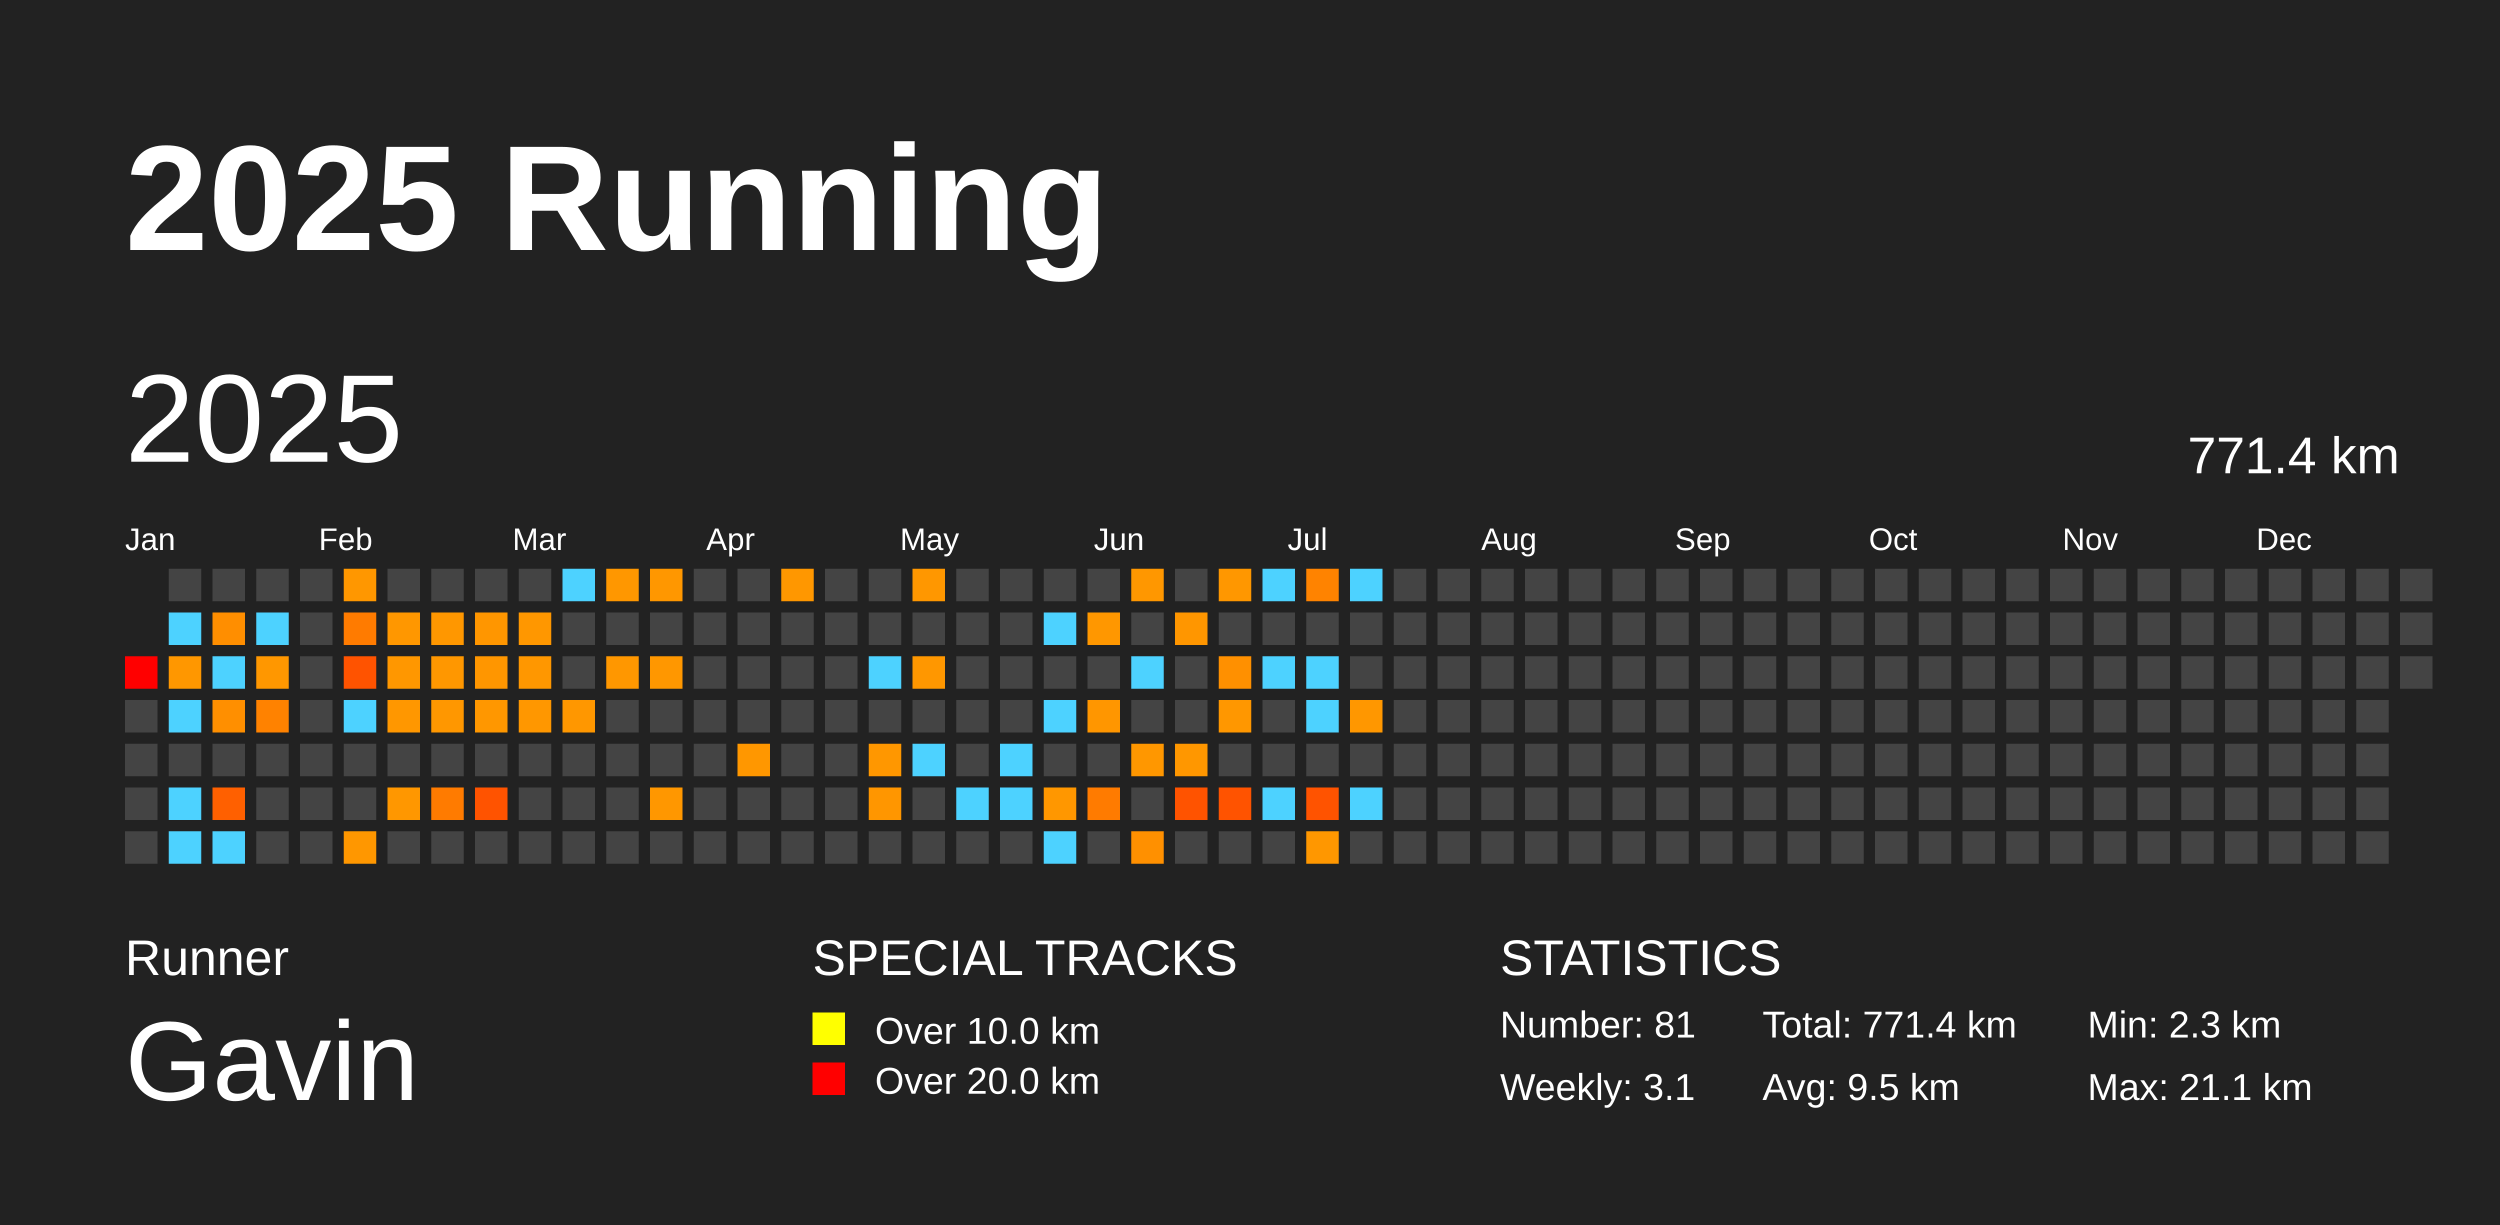
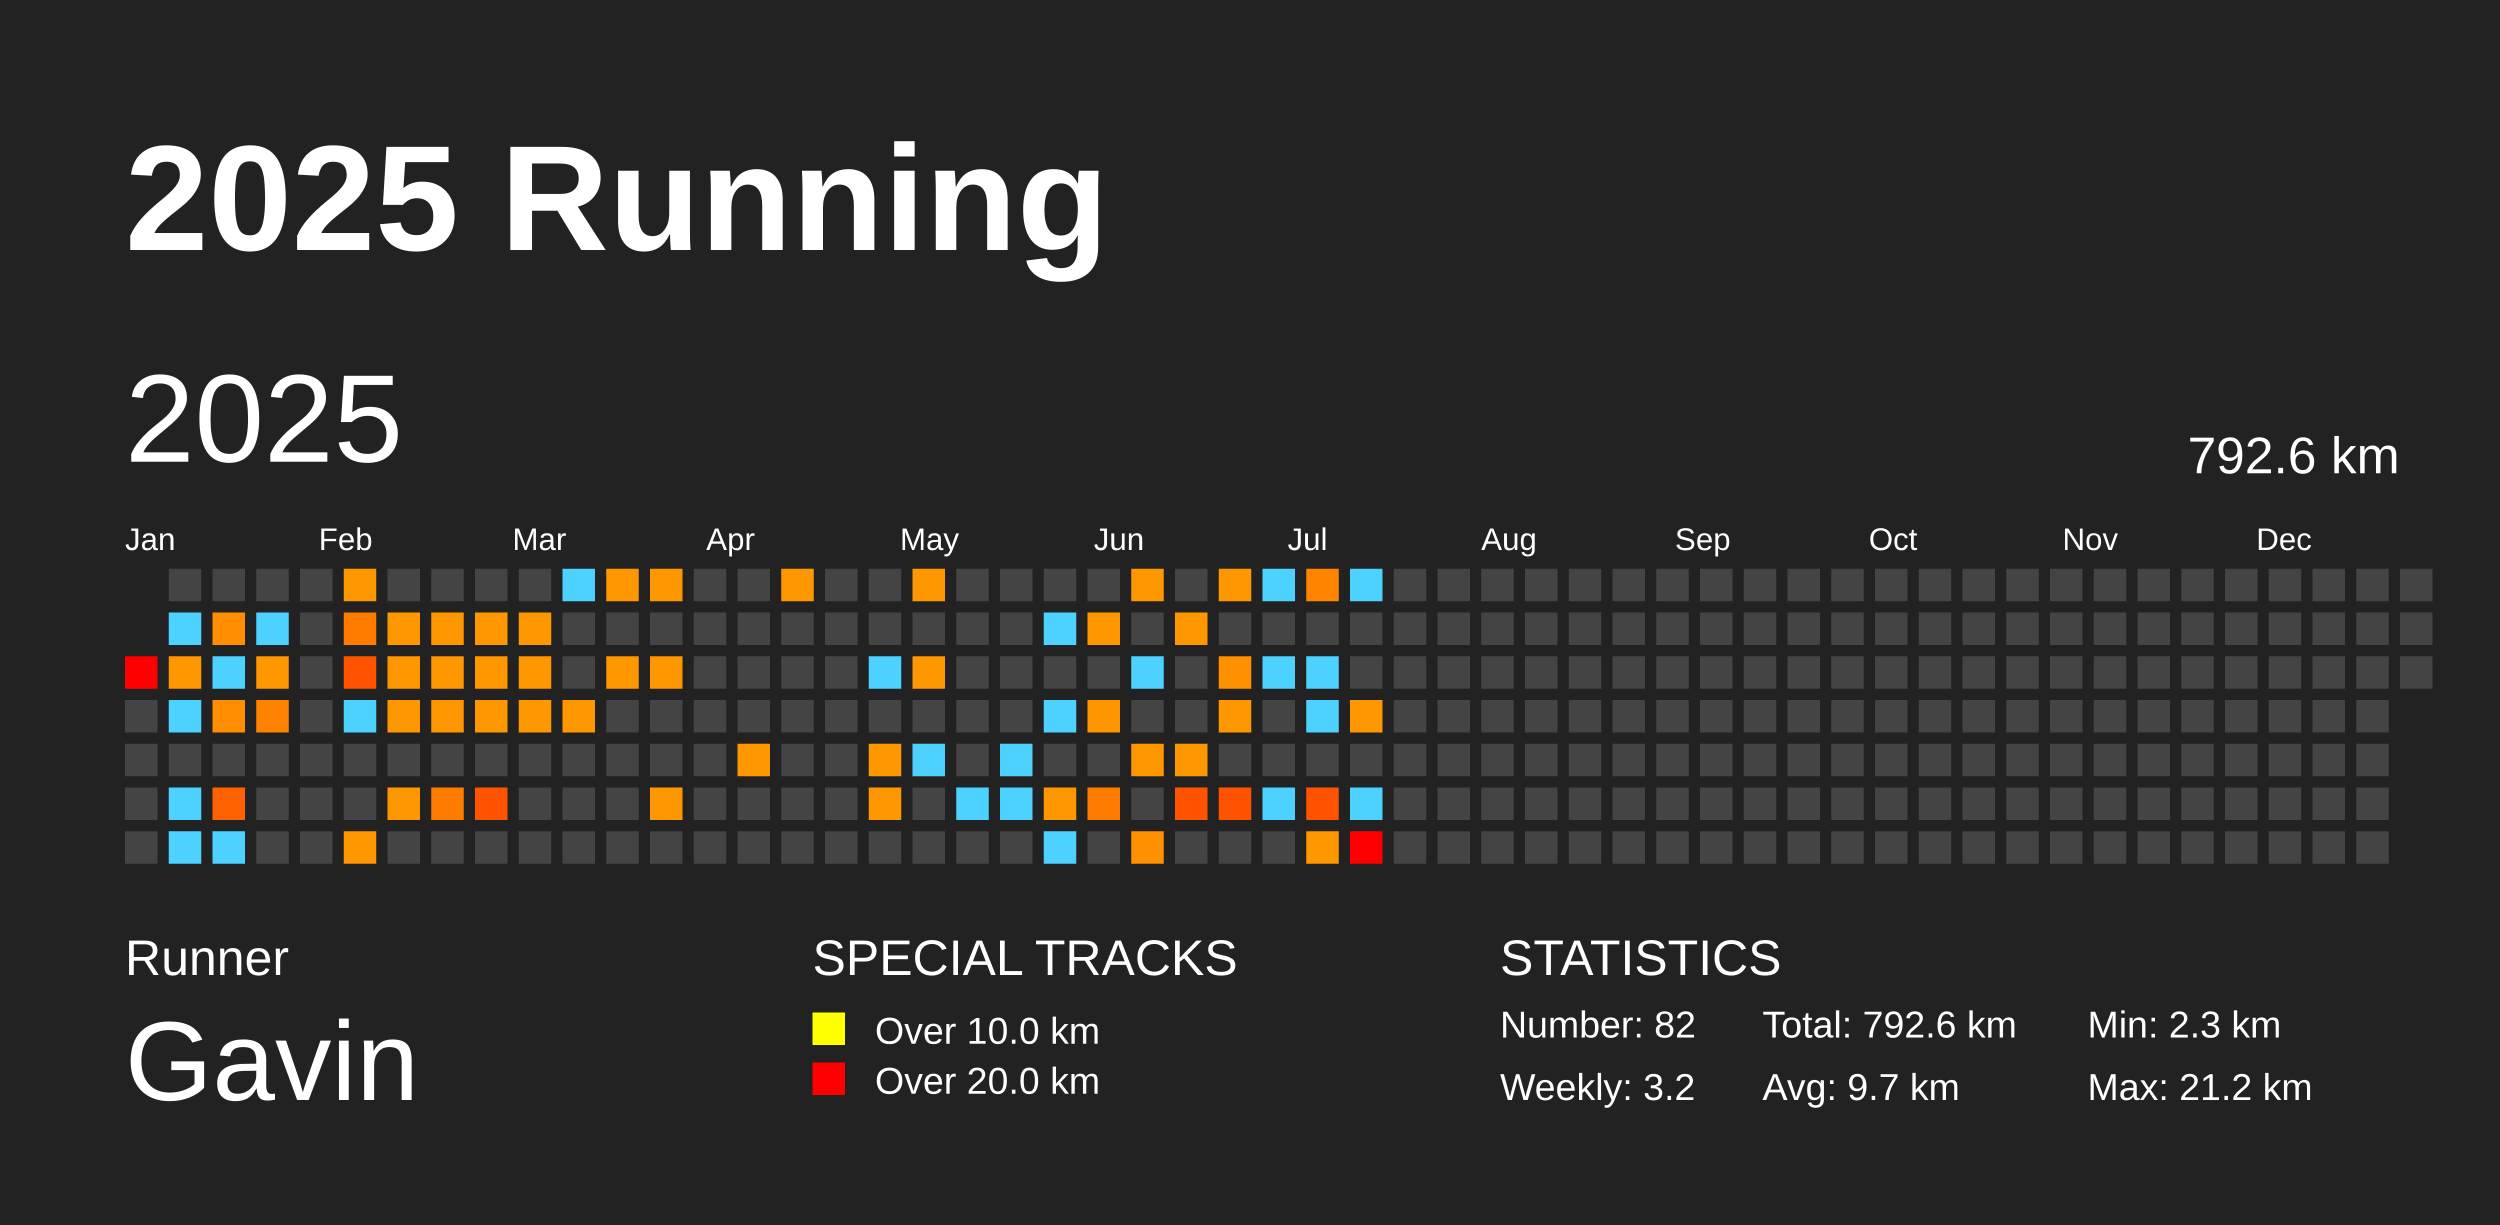
<svg xmlns="http://www.w3.org/2000/svg" baseProfile="full" height="98mm" version="1.1" viewBox="0,0,200,98" width="200mm">
  <defs />
  <rect fill="#222222" height="98" width="200" x="0" y="0" />
  <text fill="#FFFFFF" style="font-size:12px; font-family:Arial; font-weight:bold;" x="10" y="20">2025 Running</text>
  <text fill="#FFFFFF" style="font-size:4px; font-family:Arial" x="10" y="78">Runner</text>
  <text fill="#FFFFFF" style="font-size:9px; font-family:Arial" x="10" y="88">Gavin</text>
  <text fill="#FFFFFF" style="font-size:4px; font-family:Arial" x="65" y="78">SPECIAL TRACKS</text>
  <rect fill="yellow" height="2.6" width="2.6" x="65" y="81" />
  <text fill="#FFFFFF" style="font-size:3px; font-family:Arial" x="70" y="83.5">Over 10.0 km</text>
  <rect fill="red" height="2.6" width="2.6" x="65" y="85" />
  <text fill="#FFFFFF" style="font-size:3px; font-family:Arial" x="70" y="87.5">Over 20.0 km</text>
  <text fill="#FFFFFF" style="font-size:4px; font-family:Arial" x="120" y="78">STATISTICS</text>
-   <text fill="#FFFFFF" style="font-size:3px; font-family:Arial" x="120" y="83">Number: 81</text>
-   <text fill="#FFFFFF" style="font-size:3px; font-family:Arial" x="120" y="88">Weekly: 3.1</text>
-   <text fill="#FFFFFF" style="font-size:3px; font-family:Arial" x="141" y="83">Total: 771.4 km</text>
-   <text fill="#FFFFFF" style="font-size:3px; font-family:Arial" x="141" y="88">Avg: 9.5 km</text>
+   <text fill="#FFFFFF" style="font-size:3px; font-family:Arial" x="120" y="83">Number: 82</text>
+   <text fill="#FFFFFF" style="font-size:3px; font-family:Arial" x="120" y="88">Weekly: 3.2</text>
+   <text fill="#FFFFFF" style="font-size:3px; font-family:Arial" x="141" y="83">Total: 792.6 km</text>
+   <text fill="#FFFFFF" style="font-size:3px; font-family:Arial" x="141" y="88">Avg: 9.7 km</text>
  <text fill="#FFFFFF" style="font-size:3px; font-family:Arial" x="167" y="83">Min: 2.3 km</text>
-   <text fill="#FFFFFF" style="font-size:3px; font-family:Arial" x="167" y="88">Max: 21.1 km</text>
+   <text fill="#FFFFFF" style="font-size:3px; font-family:Arial" x="167" y="88">Max: 21.2 km</text>
  <text dominant-baseline="hanging" fill="#FFFFFF" style="font-size:10.0px; font-family:Arial;" x="10" y="30">2025</text>
-   <text dominant-baseline="hanging" fill="#FFFFFF" style="font-size:4.125px; font-family:Arial;" x="175" y="35">771.4 km</text>
+   <text dominant-baseline="hanging" fill="#FFFFFF" style="font-size:4.125px; font-family:Arial;" x="175" y="35">792.6 km</text>
  <text fill="#FFFFFF" style="font-size:2.5px; font-family:Arial" x="10.0" y="44">Jan</text>
  <text fill="#FFFFFF" style="font-size:2.5px; font-family:Arial" x="25.5" y="44">Feb</text>
  <text fill="#FFFFFF" style="font-size:2.5px; font-family:Arial" x="41.0" y="44">Mar</text>
  <text fill="#FFFFFF" style="font-size:2.5px; font-family:Arial" x="56.5" y="44">Apr</text>
  <text fill="#FFFFFF" style="font-size:2.5px; font-family:Arial" x="72.0" y="44">May</text>
  <text fill="#FFFFFF" style="font-size:2.5px; font-family:Arial" x="87.5" y="44">Jun</text>
  <text fill="#FFFFFF" style="font-size:2.5px; font-family:Arial" x="103.0" y="44">Jul</text>
  <text fill="#FFFFFF" style="font-size:2.5px; font-family:Arial" x="118.5" y="44">Aug</text>
  <text fill="#FFFFFF" style="font-size:2.5px; font-family:Arial" x="134.0" y="44">Sep</text>
  <text fill="#FFFFFF" style="font-size:2.5px; font-family:Arial" x="149.5" y="44">Oct</text>
  <text fill="#FFFFFF" style="font-size:2.5px; font-family:Arial" x="165.0" y="44">Nov</text>
  <text fill="#FFFFFF" style="font-size:2.5px; font-family:Arial" x="180.5" y="44">Dec</text>
  <rect fill="red" height="2.6" width="2.6" x="10.0" y="52.5" />
  <rect fill="#444444" height="2.6" width="2.6" x="10.0" y="56.0" />
  <rect fill="#444444" height="2.6" width="2.6" x="10.0" y="59.5" />
  <rect fill="#444444" height="2.6" width="2.6" x="10.0" y="63.0" />
  <rect fill="#444444" height="2.6" width="2.6" x="10.0" y="66.5" />
  <rect fill="#444444" height="2.6" width="2.6" x="13.5" y="45.5" />
  <rect fill="#4dd2ff" height="2.6" width="2.6" x="13.5" y="49.0" />
  <rect fill="#ff9700" height="2.6" width="2.6" x="13.5" y="52.5" />
  <rect fill="#4dd2ff" height="2.6" width="2.6" x="13.5" y="56.0" />
  <rect fill="#444444" height="2.6" width="2.6" x="13.5" y="59.5" />
  <rect fill="#4dd2ff" height="2.6" width="2.6" x="13.5" y="63.0" />
  <rect fill="#4dd2ff" height="2.6" width="2.6" x="13.5" y="66.5" />
  <rect fill="#444444" height="2.6" width="2.6" x="17.0" y="45.5" />
-   <rect fill="#ff8e00" height="2.6" width="2.6" x="17.0" y="49.0" />
+   <rect fill="#ff8f00" height="2.6" width="2.6" x="17.0" y="49.0" />
  <rect fill="#4dd2ff" height="2.6" width="2.6" x="17.0" y="52.5" />
  <rect fill="#ff8f00" height="2.6" width="2.6" x="17.0" y="56.0" />
  <rect fill="#444444" height="2.6" width="2.6" x="17.0" y="59.5" />
-   <rect fill="#ff6000" height="2.6" width="2.6" x="17.0" y="63.0" />
+   <rect fill="#ff6100" height="2.6" width="2.6" x="17.0" y="63.0" />
  <rect fill="#4dd2ff" height="2.6" width="2.6" x="17.0" y="66.5" />
  <rect fill="#444444" height="2.6" width="2.6" x="20.5" y="45.5" />
  <rect fill="#4dd2ff" height="2.6" width="2.6" x="20.5" y="49.0" />
  <rect fill="#ff9700" height="2.6" width="2.6" x="20.5" y="52.5" />
-   <rect fill="#ff8200" height="2.6" width="2.6" x="20.5" y="56.0" />
+   <rect fill="#ff8300" height="2.6" width="2.6" x="20.5" y="56.0" />
  <rect fill="#444444" height="2.6" width="2.6" x="20.5" y="59.5" />
  <rect fill="#444444" height="2.6" width="2.6" x="20.5" y="63.0" />
  <rect fill="#444444" height="2.6" width="2.6" x="20.5" y="66.5" />
  <rect fill="#444444" height="2.6" width="2.6" x="24.0" y="45.5" />
  <rect fill="#444444" height="2.6" width="2.6" x="24.0" y="49.0" />
  <rect fill="#444444" height="2.6" width="2.6" x="24.0" y="52.5" />
  <rect fill="#444444" height="2.6" width="2.6" x="24.0" y="56.0" />
  <rect fill="#444444" height="2.6" width="2.6" x="24.0" y="59.5" />
  <rect fill="#444444" height="2.6" width="2.6" x="24.0" y="63.0" />
  <rect fill="#444444" height="2.6" width="2.6" x="24.0" y="66.5" />
  <rect fill="#ff9700" height="2.6" width="2.6" x="27.5" y="45.5" />
-   <rect fill="#ff7b00" height="2.6" width="2.6" x="27.5" y="49.0" />
+   <rect fill="#ff7c00" height="2.6" width="2.6" x="27.5" y="49.0" />
  <rect fill="#ff5300" height="2.6" width="2.6" x="27.5" y="52.5" />
  <rect fill="#4dd2ff" height="2.6" width="2.6" x="27.5" y="56.0" />
  <rect fill="#444444" height="2.6" width="2.6" x="27.5" y="59.5" />
  <rect fill="#444444" height="2.6" width="2.6" x="27.5" y="63.0" />
  <rect fill="#ff9700" height="2.6" width="2.6" x="27.5" y="66.5" />
  <rect fill="#444444" height="2.6" width="2.6" x="31.0" y="45.5" />
  <rect fill="#ff9700" height="2.6" width="2.6" x="31.0" y="49.0" />
  <rect fill="#ff9700" height="2.6" width="2.6" x="31.0" y="52.5" />
  <rect fill="#ff9700" height="2.6" width="2.6" x="31.0" y="56.0" />
  <rect fill="#444444" height="2.6" width="2.6" x="31.0" y="59.5" />
  <rect fill="#ff9700" height="2.6" width="2.6" x="31.0" y="63.0" />
  <rect fill="#444444" height="2.6" width="2.6" x="31.0" y="66.5" />
  <rect fill="#444444" height="2.6" width="2.6" x="34.5" y="45.5" />
  <rect fill="#ff9700" height="2.6" width="2.6" x="34.5" y="49.0" />
  <rect fill="#ff9700" height="2.6" width="2.6" x="34.5" y="52.5" />
  <rect fill="#ff9700" height="2.6" width="2.6" x="34.5" y="56.0" />
  <rect fill="#444444" height="2.6" width="2.6" x="34.5" y="59.5" />
-   <rect fill="#ff7b00" height="2.6" width="2.6" x="34.5" y="63.0" />
+   <rect fill="#ff7c00" height="2.6" width="2.6" x="34.5" y="63.0" />
  <rect fill="#444444" height="2.6" width="2.6" x="34.5" y="66.5" />
  <rect fill="#444444" height="2.6" width="2.6" x="38.0" y="45.5" />
-   <rect fill="#ff9600" height="2.6" width="2.6" x="38.0" y="49.0" />
-   <rect fill="#ff9600" height="2.6" width="2.6" x="38.0" y="52.5" />
+   <rect fill="#ff9700" height="2.6" width="2.6" x="38.0" y="49.0" />
+   <rect fill="#ff9700" height="2.6" width="2.6" x="38.0" y="52.5" />
  <rect fill="#ff9700" height="2.6" width="2.6" x="38.0" y="56.0" />
  <rect fill="#444444" height="2.6" width="2.6" x="38.0" y="59.5" />
  <rect fill="#ff5300" height="2.6" width="2.6" x="38.0" y="63.0" />
  <rect fill="#444444" height="2.6" width="2.6" x="38.0" y="66.5" />
  <rect fill="#444444" height="2.6" width="2.6" x="41.5" y="45.5" />
  <rect fill="#ff9700" height="2.6" width="2.6" x="41.5" y="49.0" />
  <rect fill="#ff9700" height="2.6" width="2.6" x="41.5" y="52.5" />
  <rect fill="#ff9700" height="2.6" width="2.6" x="41.5" y="56.0" />
  <rect fill="#444444" height="2.6" width="2.6" x="41.5" y="59.5" />
  <rect fill="#444444" height="2.6" width="2.6" x="41.5" y="63.0" />
  <rect fill="#444444" height="2.6" width="2.6" x="41.5" y="66.5" />
  <rect fill="#4dd2ff" height="2.6" width="2.6" x="45.0" y="45.5" />
  <rect fill="#444444" height="2.6" width="2.6" x="45.0" y="49.0" />
  <rect fill="#444444" height="2.6" width="2.6" x="45.0" y="52.5" />
  <rect fill="#ff9700" height="2.6" width="2.6" x="45.0" y="56.0" />
  <rect fill="#444444" height="2.6" width="2.6" x="45.0" y="59.5" />
  <rect fill="#444444" height="2.6" width="2.6" x="45.0" y="63.0" />
  <rect fill="#444444" height="2.6" width="2.6" x="45.0" y="66.5" />
  <rect fill="#ff9700" height="2.6" width="2.6" x="48.5" y="45.5" />
  <rect fill="#444444" height="2.6" width="2.6" x="48.5" y="49.0" />
  <rect fill="#ff9700" height="2.6" width="2.6" x="48.5" y="52.5" />
  <rect fill="#444444" height="2.6" width="2.6" x="48.5" y="56.0" />
  <rect fill="#444444" height="2.6" width="2.6" x="48.5" y="59.5" />
  <rect fill="#444444" height="2.6" width="2.6" x="48.5" y="63.0" />
  <rect fill="#444444" height="2.6" width="2.6" x="48.5" y="66.5" />
  <rect fill="#ff9700" height="2.6" width="2.6" x="52.0" y="45.5" />
  <rect fill="#444444" height="2.6" width="2.6" x="52.0" y="49.0" />
  <rect fill="#ff9700" height="2.6" width="2.6" x="52.0" y="52.5" />
  <rect fill="#444444" height="2.6" width="2.6" x="52.0" y="56.0" />
  <rect fill="#444444" height="2.6" width="2.6" x="52.0" y="59.5" />
  <rect fill="#ff9700" height="2.6" width="2.6" x="52.0" y="63.0" />
  <rect fill="#444444" height="2.6" width="2.6" x="52.0" y="66.5" />
  <rect fill="#444444" height="2.6" width="2.6" x="55.5" y="45.5" />
  <rect fill="#444444" height="2.6" width="2.6" x="55.5" y="49.0" />
  <rect fill="#444444" height="2.6" width="2.6" x="55.5" y="52.5" />
  <rect fill="#444444" height="2.6" width="2.6" x="55.5" y="56.0" />
  <rect fill="#444444" height="2.6" width="2.6" x="55.5" y="59.5" />
  <rect fill="#444444" height="2.6" width="2.6" x="55.5" y="63.0" />
  <rect fill="#444444" height="2.6" width="2.6" x="55.5" y="66.5" />
  <rect fill="#444444" height="2.6" width="2.6" x="59.0" y="45.5" />
  <rect fill="#444444" height="2.6" width="2.6" x="59.0" y="49.0" />
  <rect fill="#444444" height="2.6" width="2.6" x="59.0" y="52.5" />
  <rect fill="#444444" height="2.6" width="2.6" x="59.0" y="56.0" />
  <rect fill="#ff9700" height="2.6" width="2.6" x="59.0" y="59.5" />
  <rect fill="#444444" height="2.6" width="2.6" x="59.0" y="63.0" />
  <rect fill="#444444" height="2.6" width="2.6" x="59.0" y="66.5" />
  <rect fill="#ff9700" height="2.6" width="2.6" x="62.5" y="45.5" />
  <rect fill="#444444" height="2.6" width="2.6" x="62.5" y="49.0" />
  <rect fill="#444444" height="2.6" width="2.6" x="62.5" y="52.5" />
  <rect fill="#444444" height="2.6" width="2.6" x="62.5" y="56.0" />
  <rect fill="#444444" height="2.6" width="2.6" x="62.5" y="59.5" />
  <rect fill="#444444" height="2.6" width="2.6" x="62.5" y="63.0" />
  <rect fill="#444444" height="2.6" width="2.6" x="62.5" y="66.5" />
  <rect fill="#444444" height="2.6" width="2.6" x="66.0" y="45.5" />
  <rect fill="#444444" height="2.6" width="2.6" x="66.0" y="49.0" />
  <rect fill="#444444" height="2.6" width="2.6" x="66.0" y="52.5" />
  <rect fill="#444444" height="2.6" width="2.6" x="66.0" y="56.0" />
  <rect fill="#444444" height="2.6" width="2.6" x="66.0" y="59.5" />
  <rect fill="#444444" height="2.6" width="2.6" x="66.0" y="63.0" />
  <rect fill="#444444" height="2.6" width="2.6" x="66.0" y="66.5" />
  <rect fill="#444444" height="2.6" width="2.6" x="69.5" y="45.5" />
  <rect fill="#444444" height="2.6" width="2.6" x="69.5" y="49.0" />
  <rect fill="#4dd2ff" height="2.6" width="2.6" x="69.5" y="52.5" />
  <rect fill="#444444" height="2.6" width="2.6" x="69.5" y="56.0" />
  <rect fill="#ff9700" height="2.6" width="2.6" x="69.5" y="59.5" />
-   <rect fill="#ff9600" height="2.6" width="2.6" x="69.5" y="63.0" />
+   <rect fill="#ff9700" height="2.6" width="2.6" x="69.5" y="63.0" />
  <rect fill="#444444" height="2.6" width="2.6" x="69.5" y="66.5" />
  <rect fill="#ff9700" height="2.6" width="2.6" x="73.0" y="45.5" />
  <rect fill="#444444" height="2.6" width="2.6" x="73.0" y="49.0" />
  <rect fill="#ff9700" height="2.6" width="2.6" x="73.0" y="52.5" />
  <rect fill="#444444" height="2.6" width="2.6" x="73.0" y="56.0" />
  <rect fill="#4dd2ff" height="2.6" width="2.6" x="73.0" y="59.5" />
  <rect fill="#444444" height="2.6" width="2.6" x="73.0" y="63.0" />
  <rect fill="#444444" height="2.6" width="2.6" x="73.0" y="66.5" />
  <rect fill="#444444" height="2.6" width="2.6" x="76.5" y="45.5" />
  <rect fill="#444444" height="2.6" width="2.6" x="76.5" y="49.0" />
  <rect fill="#444444" height="2.6" width="2.6" x="76.5" y="52.5" />
  <rect fill="#444444" height="2.6" width="2.6" x="76.5" y="56.0" />
  <rect fill="#444444" height="2.6" width="2.6" x="76.5" y="59.5" />
  <rect fill="#4dd2ff" height="2.6" width="2.6" x="76.5" y="63.0" />
  <rect fill="#444444" height="2.6" width="2.6" x="76.5" y="66.5" />
  <rect fill="#444444" height="2.6" width="2.6" x="80.0" y="45.5" />
  <rect fill="#444444" height="2.6" width="2.6" x="80.0" y="49.0" />
  <rect fill="#444444" height="2.6" width="2.6" x="80.0" y="52.5" />
  <rect fill="#444444" height="2.6" width="2.6" x="80.0" y="56.0" />
  <rect fill="#4dd2ff" height="2.6" width="2.6" x="80.0" y="59.5" />
  <rect fill="#4dd2ff" height="2.6" width="2.6" x="80.0" y="63.0" />
  <rect fill="#444444" height="2.6" width="2.6" x="80.0" y="66.5" />
  <rect fill="#444444" height="2.6" width="2.6" x="83.5" y="45.5" />
  <rect fill="#4dd2ff" height="2.6" width="2.6" x="83.5" y="49.0" />
  <rect fill="#444444" height="2.6" width="2.6" x="83.5" y="52.5" />
  <rect fill="#4dd2ff" height="2.6" width="2.6" x="83.5" y="56.0" />
  <rect fill="#444444" height="2.6" width="2.6" x="83.5" y="59.5" />
  <rect fill="#ff9700" height="2.6" width="2.6" x="83.5" y="63.0" />
  <rect fill="#4dd2ff" height="2.6" width="2.6" x="83.5" y="66.5" />
  <rect fill="#444444" height="2.6" width="2.6" x="87.0" y="45.5" />
  <rect fill="#ff9700" height="2.6" width="2.6" x="87.0" y="49.0" />
  <rect fill="#444444" height="2.6" width="2.6" x="87.0" y="52.5" />
  <rect fill="#ff9600" height="2.6" width="2.6" x="87.0" y="56.0" />
  <rect fill="#444444" height="2.6" width="2.6" x="87.0" y="59.5" />
-   <rect fill="#ff7b00" height="2.6" width="2.6" x="87.0" y="63.0" />
+   <rect fill="#ff7c00" height="2.6" width="2.6" x="87.0" y="63.0" />
  <rect fill="#444444" height="2.6" width="2.6" x="87.0" y="66.5" />
  <rect fill="#ff9700" height="2.6" width="2.6" x="90.5" y="45.5" />
  <rect fill="#444444" height="2.6" width="2.6" x="90.5" y="49.0" />
  <rect fill="#4dd2ff" height="2.6" width="2.6" x="90.5" y="52.5" />
  <rect fill="#444444" height="2.6" width="2.6" x="90.5" y="56.0" />
  <rect fill="#ff9700" height="2.6" width="2.6" x="90.5" y="59.5" />
  <rect fill="#444444" height="2.6" width="2.6" x="90.5" y="63.0" />
  <rect fill="#ff9000" height="2.6" width="2.6" x="90.5" y="66.5" />
  <rect fill="#444444" height="2.6" width="2.6" x="94.0" y="45.5" />
-   <rect fill="#ff9600" height="2.6" width="2.6" x="94.0" y="49.0" />
+   <rect fill="#ff9700" height="2.6" width="2.6" x="94.0" y="49.0" />
  <rect fill="#444444" height="2.6" width="2.6" x="94.0" y="52.5" />
  <rect fill="#444444" height="2.6" width="2.6" x="94.0" y="56.0" />
  <rect fill="#ff9700" height="2.6" width="2.6" x="94.0" y="59.5" />
  <rect fill="#ff5300" height="2.6" width="2.6" x="94.0" y="63.0" />
  <rect fill="#444444" height="2.6" width="2.6" x="94.0" y="66.5" />
  <rect fill="#ff9700" height="2.6" width="2.6" x="97.5" y="45.5" />
  <rect fill="#444444" height="2.6" width="2.6" x="97.5" y="49.0" />
  <rect fill="#ff9000" height="2.6" width="2.6" x="97.5" y="52.5" />
  <rect fill="#ff9700" height="2.6" width="2.6" x="97.5" y="56.0" />
  <rect fill="#444444" height="2.6" width="2.6" x="97.5" y="59.5" />
  <rect fill="#ff5300" height="2.6" width="2.6" x="97.5" y="63.0" />
  <rect fill="#444444" height="2.6" width="2.6" x="97.5" y="66.5" />
  <rect fill="#4dd2ff" height="2.6" width="2.6" x="101.0" y="45.5" />
  <rect fill="#444444" height="2.6" width="2.6" x="101.0" y="49.0" />
  <rect fill="#4dd2ff" height="2.6" width="2.6" x="101.0" y="52.5" />
  <rect fill="#444444" height="2.6" width="2.6" x="101.0" y="56.0" />
  <rect fill="#444444" height="2.6" width="2.6" x="101.0" y="59.5" />
  <rect fill="#4dd2ff" height="2.6" width="2.6" x="101.0" y="63.0" />
  <rect fill="#444444" height="2.6" width="2.6" x="101.0" y="66.5" />
-   <rect fill="#ff8300" height="2.6" width="2.6" x="104.5" y="45.5" />
+   <rect fill="#ff8400" height="2.6" width="2.6" x="104.5" y="45.5" />
  <rect fill="#444444" height="2.6" width="2.6" x="104.5" y="49.0" />
  <rect fill="#4dd2ff" height="2.6" width="2.6" x="104.5" y="52.5" />
  <rect fill="#4dd2ff" height="2.6" width="2.6" x="104.5" y="56.0" />
  <rect fill="#444444" height="2.6" width="2.6" x="104.5" y="59.5" />
  <rect fill="#ff5300" height="2.6" width="2.6" x="104.5" y="63.0" />
  <rect fill="#ff9700" height="2.6" width="2.6" x="104.5" y="66.5" />
  <rect fill="#4dd2ff" height="2.6" width="2.6" x="108.0" y="45.5" />
  <rect fill="#444444" height="2.6" width="2.6" x="108.0" y="49.0" />
  <rect fill="#444444" height="2.6" width="2.6" x="108.0" y="52.5" />
  <rect fill="#ff9700" height="2.6" width="2.6" x="108.0" y="56.0" />
  <rect fill="#444444" height="2.6" width="2.6" x="108.0" y="59.5" />
  <rect fill="#4dd2ff" height="2.6" width="2.6" x="108.0" y="63.0" />
-   <rect fill="#444444" height="2.6" width="2.6" x="108.0" y="66.5" />
+   <rect fill="red" height="2.6" width="2.6" x="108.0" y="66.5" />
  <rect fill="#444444" height="2.6" width="2.6" x="111.5" y="45.5" />
  <rect fill="#444444" height="2.6" width="2.6" x="111.5" y="49.0" />
  <rect fill="#444444" height="2.6" width="2.6" x="111.5" y="52.5" />
  <rect fill="#444444" height="2.6" width="2.6" x="111.5" y="56.0" />
  <rect fill="#444444" height="2.6" width="2.6" x="111.5" y="59.5" />
  <rect fill="#444444" height="2.6" width="2.6" x="111.5" y="63.0" />
  <rect fill="#444444" height="2.6" width="2.6" x="111.5" y="66.5" />
  <rect fill="#444444" height="2.6" width="2.6" x="115.0" y="45.5" />
  <rect fill="#444444" height="2.6" width="2.6" x="115.0" y="49.0" />
  <rect fill="#444444" height="2.6" width="2.6" x="115.0" y="52.5" />
  <rect fill="#444444" height="2.6" width="2.6" x="115.0" y="56.0" />
  <rect fill="#444444" height="2.6" width="2.6" x="115.0" y="59.5" />
  <rect fill="#444444" height="2.6" width="2.6" x="115.0" y="63.0" />
  <rect fill="#444444" height="2.6" width="2.6" x="115.0" y="66.5" />
  <rect fill="#444444" height="2.6" width="2.6" x="118.5" y="45.5" />
  <rect fill="#444444" height="2.6" width="2.6" x="118.5" y="49.0" />
  <rect fill="#444444" height="2.6" width="2.6" x="118.5" y="52.5" />
  <rect fill="#444444" height="2.6" width="2.6" x="118.5" y="56.0" />
  <rect fill="#444444" height="2.6" width="2.6" x="118.5" y="59.5" />
  <rect fill="#444444" height="2.6" width="2.6" x="118.5" y="63.0" />
  <rect fill="#444444" height="2.6" width="2.6" x="118.5" y="66.5" />
  <rect fill="#444444" height="2.6" width="2.6" x="122.0" y="45.5" />
  <rect fill="#444444" height="2.6" width="2.6" x="122.0" y="49.0" />
  <rect fill="#444444" height="2.6" width="2.6" x="122.0" y="52.5" />
  <rect fill="#444444" height="2.6" width="2.6" x="122.0" y="56.0" />
  <rect fill="#444444" height="2.6" width="2.6" x="122.0" y="59.5" />
  <rect fill="#444444" height="2.6" width="2.6" x="122.0" y="63.0" />
  <rect fill="#444444" height="2.6" width="2.6" x="122.0" y="66.5" />
  <rect fill="#444444" height="2.6" width="2.6" x="125.5" y="45.5" />
  <rect fill="#444444" height="2.6" width="2.6" x="125.5" y="49.0" />
  <rect fill="#444444" height="2.6" width="2.6" x="125.5" y="52.5" />
  <rect fill="#444444" height="2.6" width="2.6" x="125.5" y="56.0" />
  <rect fill="#444444" height="2.6" width="2.6" x="125.5" y="59.5" />
  <rect fill="#444444" height="2.6" width="2.6" x="125.5" y="63.0" />
  <rect fill="#444444" height="2.6" width="2.6" x="125.5" y="66.5" />
  <rect fill="#444444" height="2.6" width="2.6" x="129.0" y="45.5" />
  <rect fill="#444444" height="2.6" width="2.6" x="129.0" y="49.0" />
  <rect fill="#444444" height="2.6" width="2.6" x="129.0" y="52.5" />
  <rect fill="#444444" height="2.6" width="2.6" x="129.0" y="56.0" />
  <rect fill="#444444" height="2.6" width="2.6" x="129.0" y="59.5" />
  <rect fill="#444444" height="2.6" width="2.6" x="129.0" y="63.0" />
  <rect fill="#444444" height="2.6" width="2.6" x="129.0" y="66.5" />
  <rect fill="#444444" height="2.6" width="2.6" x="132.5" y="45.5" />
  <rect fill="#444444" height="2.6" width="2.6" x="132.5" y="49.0" />
  <rect fill="#444444" height="2.6" width="2.6" x="132.5" y="52.5" />
  <rect fill="#444444" height="2.6" width="2.6" x="132.5" y="56.0" />
  <rect fill="#444444" height="2.6" width="2.6" x="132.5" y="59.5" />
  <rect fill="#444444" height="2.6" width="2.6" x="132.5" y="63.0" />
  <rect fill="#444444" height="2.6" width="2.6" x="132.5" y="66.5" />
  <rect fill="#444444" height="2.6" width="2.6" x="136.0" y="45.5" />
  <rect fill="#444444" height="2.6" width="2.6" x="136.0" y="49.0" />
  <rect fill="#444444" height="2.6" width="2.6" x="136.0" y="52.5" />
  <rect fill="#444444" height="2.6" width="2.6" x="136.0" y="56.0" />
  <rect fill="#444444" height="2.6" width="2.6" x="136.0" y="59.5" />
  <rect fill="#444444" height="2.6" width="2.6" x="136.0" y="63.0" />
  <rect fill="#444444" height="2.6" width="2.6" x="136.0" y="66.5" />
  <rect fill="#444444" height="2.6" width="2.6" x="139.5" y="45.5" />
  <rect fill="#444444" height="2.6" width="2.6" x="139.5" y="49.0" />
  <rect fill="#444444" height="2.6" width="2.6" x="139.5" y="52.5" />
  <rect fill="#444444" height="2.6" width="2.6" x="139.5" y="56.0" />
  <rect fill="#444444" height="2.6" width="2.6" x="139.5" y="59.5" />
  <rect fill="#444444" height="2.6" width="2.6" x="139.5" y="63.0" />
  <rect fill="#444444" height="2.6" width="2.6" x="139.5" y="66.5" />
  <rect fill="#444444" height="2.6" width="2.6" x="143.0" y="45.5" />
  <rect fill="#444444" height="2.6" width="2.6" x="143.0" y="49.0" />
  <rect fill="#444444" height="2.6" width="2.6" x="143.0" y="52.5" />
  <rect fill="#444444" height="2.6" width="2.6" x="143.0" y="56.0" />
  <rect fill="#444444" height="2.6" width="2.6" x="143.0" y="59.5" />
  <rect fill="#444444" height="2.6" width="2.6" x="143.0" y="63.0" />
  <rect fill="#444444" height="2.6" width="2.6" x="143.0" y="66.5" />
  <rect fill="#444444" height="2.6" width="2.6" x="146.5" y="45.5" />
  <rect fill="#444444" height="2.6" width="2.6" x="146.5" y="49.0" />
  <rect fill="#444444" height="2.6" width="2.6" x="146.5" y="52.5" />
  <rect fill="#444444" height="2.6" width="2.6" x="146.5" y="56.0" />
  <rect fill="#444444" height="2.6" width="2.6" x="146.5" y="59.5" />
  <rect fill="#444444" height="2.6" width="2.6" x="146.5" y="63.0" />
  <rect fill="#444444" height="2.6" width="2.6" x="146.5" y="66.5" />
  <rect fill="#444444" height="2.6" width="2.6" x="150.0" y="45.5" />
  <rect fill="#444444" height="2.6" width="2.6" x="150.0" y="49.0" />
  <rect fill="#444444" height="2.6" width="2.6" x="150.0" y="52.5" />
  <rect fill="#444444" height="2.6" width="2.6" x="150.0" y="56.0" />
  <rect fill="#444444" height="2.6" width="2.6" x="150.0" y="59.5" />
  <rect fill="#444444" height="2.6" width="2.6" x="150.0" y="63.0" />
  <rect fill="#444444" height="2.6" width="2.6" x="150.0" y="66.5" />
  <rect fill="#444444" height="2.6" width="2.6" x="153.5" y="45.5" />
  <rect fill="#444444" height="2.6" width="2.6" x="153.5" y="49.0" />
  <rect fill="#444444" height="2.6" width="2.6" x="153.5" y="52.5" />
  <rect fill="#444444" height="2.6" width="2.6" x="153.5" y="56.0" />
  <rect fill="#444444" height="2.6" width="2.6" x="153.5" y="59.5" />
  <rect fill="#444444" height="2.6" width="2.6" x="153.5" y="63.0" />
  <rect fill="#444444" height="2.6" width="2.6" x="153.5" y="66.5" />
  <rect fill="#444444" height="2.6" width="2.6" x="157.0" y="45.5" />
  <rect fill="#444444" height="2.6" width="2.6" x="157.0" y="49.0" />
  <rect fill="#444444" height="2.6" width="2.6" x="157.0" y="52.5" />
  <rect fill="#444444" height="2.6" width="2.6" x="157.0" y="56.0" />
  <rect fill="#444444" height="2.6" width="2.6" x="157.0" y="59.5" />
  <rect fill="#444444" height="2.6" width="2.6" x="157.0" y="63.0" />
  <rect fill="#444444" height="2.6" width="2.6" x="157.0" y="66.5" />
  <rect fill="#444444" height="2.6" width="2.6" x="160.5" y="45.5" />
  <rect fill="#444444" height="2.6" width="2.6" x="160.5" y="49.0" />
  <rect fill="#444444" height="2.6" width="2.6" x="160.5" y="52.5" />
  <rect fill="#444444" height="2.6" width="2.6" x="160.5" y="56.0" />
  <rect fill="#444444" height="2.6" width="2.6" x="160.5" y="59.5" />
  <rect fill="#444444" height="2.6" width="2.6" x="160.5" y="63.0" />
  <rect fill="#444444" height="2.6" width="2.6" x="160.5" y="66.5" />
  <rect fill="#444444" height="2.6" width="2.6" x="164.0" y="45.5" />
  <rect fill="#444444" height="2.6" width="2.6" x="164.0" y="49.0" />
  <rect fill="#444444" height="2.6" width="2.6" x="164.0" y="52.5" />
  <rect fill="#444444" height="2.6" width="2.6" x="164.0" y="56.0" />
  <rect fill="#444444" height="2.6" width="2.6" x="164.0" y="59.5" />
  <rect fill="#444444" height="2.6" width="2.6" x="164.0" y="63.0" />
  <rect fill="#444444" height="2.6" width="2.6" x="164.0" y="66.5" />
  <rect fill="#444444" height="2.6" width="2.6" x="167.5" y="45.5" />
  <rect fill="#444444" height="2.6" width="2.6" x="167.5" y="49.0" />
  <rect fill="#444444" height="2.6" width="2.6" x="167.5" y="52.5" />
  <rect fill="#444444" height="2.6" width="2.6" x="167.5" y="56.0" />
  <rect fill="#444444" height="2.6" width="2.6" x="167.5" y="59.5" />
  <rect fill="#444444" height="2.6" width="2.6" x="167.5" y="63.0" />
  <rect fill="#444444" height="2.6" width="2.6" x="167.5" y="66.5" />
  <rect fill="#444444" height="2.6" width="2.6" x="171.0" y="45.5" />
  <rect fill="#444444" height="2.6" width="2.6" x="171.0" y="49.0" />
  <rect fill="#444444" height="2.6" width="2.6" x="171.0" y="52.5" />
  <rect fill="#444444" height="2.6" width="2.6" x="171.0" y="56.0" />
  <rect fill="#444444" height="2.6" width="2.6" x="171.0" y="59.5" />
  <rect fill="#444444" height="2.6" width="2.6" x="171.0" y="63.0" />
  <rect fill="#444444" height="2.6" width="2.6" x="171.0" y="66.5" />
  <rect fill="#444444" height="2.6" width="2.6" x="174.5" y="45.5" />
  <rect fill="#444444" height="2.6" width="2.6" x="174.5" y="49.0" />
  <rect fill="#444444" height="2.6" width="2.6" x="174.5" y="52.5" />
  <rect fill="#444444" height="2.6" width="2.6" x="174.5" y="56.0" />
  <rect fill="#444444" height="2.6" width="2.6" x="174.5" y="59.5" />
  <rect fill="#444444" height="2.6" width="2.6" x="174.5" y="63.0" />
  <rect fill="#444444" height="2.6" width="2.6" x="174.5" y="66.5" />
  <rect fill="#444444" height="2.6" width="2.6" x="178.0" y="45.5" />
  <rect fill="#444444" height="2.6" width="2.6" x="178.0" y="49.0" />
  <rect fill="#444444" height="2.6" width="2.6" x="178.0" y="52.5" />
  <rect fill="#444444" height="2.6" width="2.6" x="178.0" y="56.0" />
  <rect fill="#444444" height="2.6" width="2.6" x="178.0" y="59.5" />
  <rect fill="#444444" height="2.6" width="2.6" x="178.0" y="63.0" />
  <rect fill="#444444" height="2.6" width="2.6" x="178.0" y="66.5" />
  <rect fill="#444444" height="2.6" width="2.6" x="181.5" y="45.5" />
  <rect fill="#444444" height="2.6" width="2.6" x="181.5" y="49.0" />
  <rect fill="#444444" height="2.6" width="2.6" x="181.5" y="52.5" />
  <rect fill="#444444" height="2.6" width="2.6" x="181.5" y="56.0" />
  <rect fill="#444444" height="2.6" width="2.6" x="181.5" y="59.5" />
  <rect fill="#444444" height="2.6" width="2.6" x="181.5" y="63.0" />
  <rect fill="#444444" height="2.6" width="2.6" x="181.5" y="66.5" />
  <rect fill="#444444" height="2.6" width="2.6" x="185.0" y="45.5" />
  <rect fill="#444444" height="2.6" width="2.6" x="185.0" y="49.0" />
  <rect fill="#444444" height="2.6" width="2.6" x="185.0" y="52.5" />
  <rect fill="#444444" height="2.6" width="2.6" x="185.0" y="56.0" />
  <rect fill="#444444" height="2.6" width="2.6" x="185.0" y="59.5" />
  <rect fill="#444444" height="2.6" width="2.6" x="185.0" y="63.0" />
  <rect fill="#444444" height="2.6" width="2.6" x="185.0" y="66.5" />
  <rect fill="#444444" height="2.6" width="2.6" x="188.5" y="45.5" />
  <rect fill="#444444" height="2.6" width="2.6" x="188.5" y="49.0" />
  <rect fill="#444444" height="2.6" width="2.6" x="188.5" y="52.5" />
  <rect fill="#444444" height="2.6" width="2.6" x="188.5" y="56.0" />
  <rect fill="#444444" height="2.6" width="2.6" x="188.5" y="59.5" />
  <rect fill="#444444" height="2.6" width="2.6" x="188.5" y="63.0" />
  <rect fill="#444444" height="2.6" width="2.6" x="188.5" y="66.5" />
  <rect fill="#444444" height="2.6" width="2.6" x="192.0" y="45.5" />
  <rect fill="#444444" height="2.6" width="2.6" x="192.0" y="49.0" />
  <rect fill="#444444" height="2.6" width="2.6" x="192.0" y="52.5" />
</svg>
